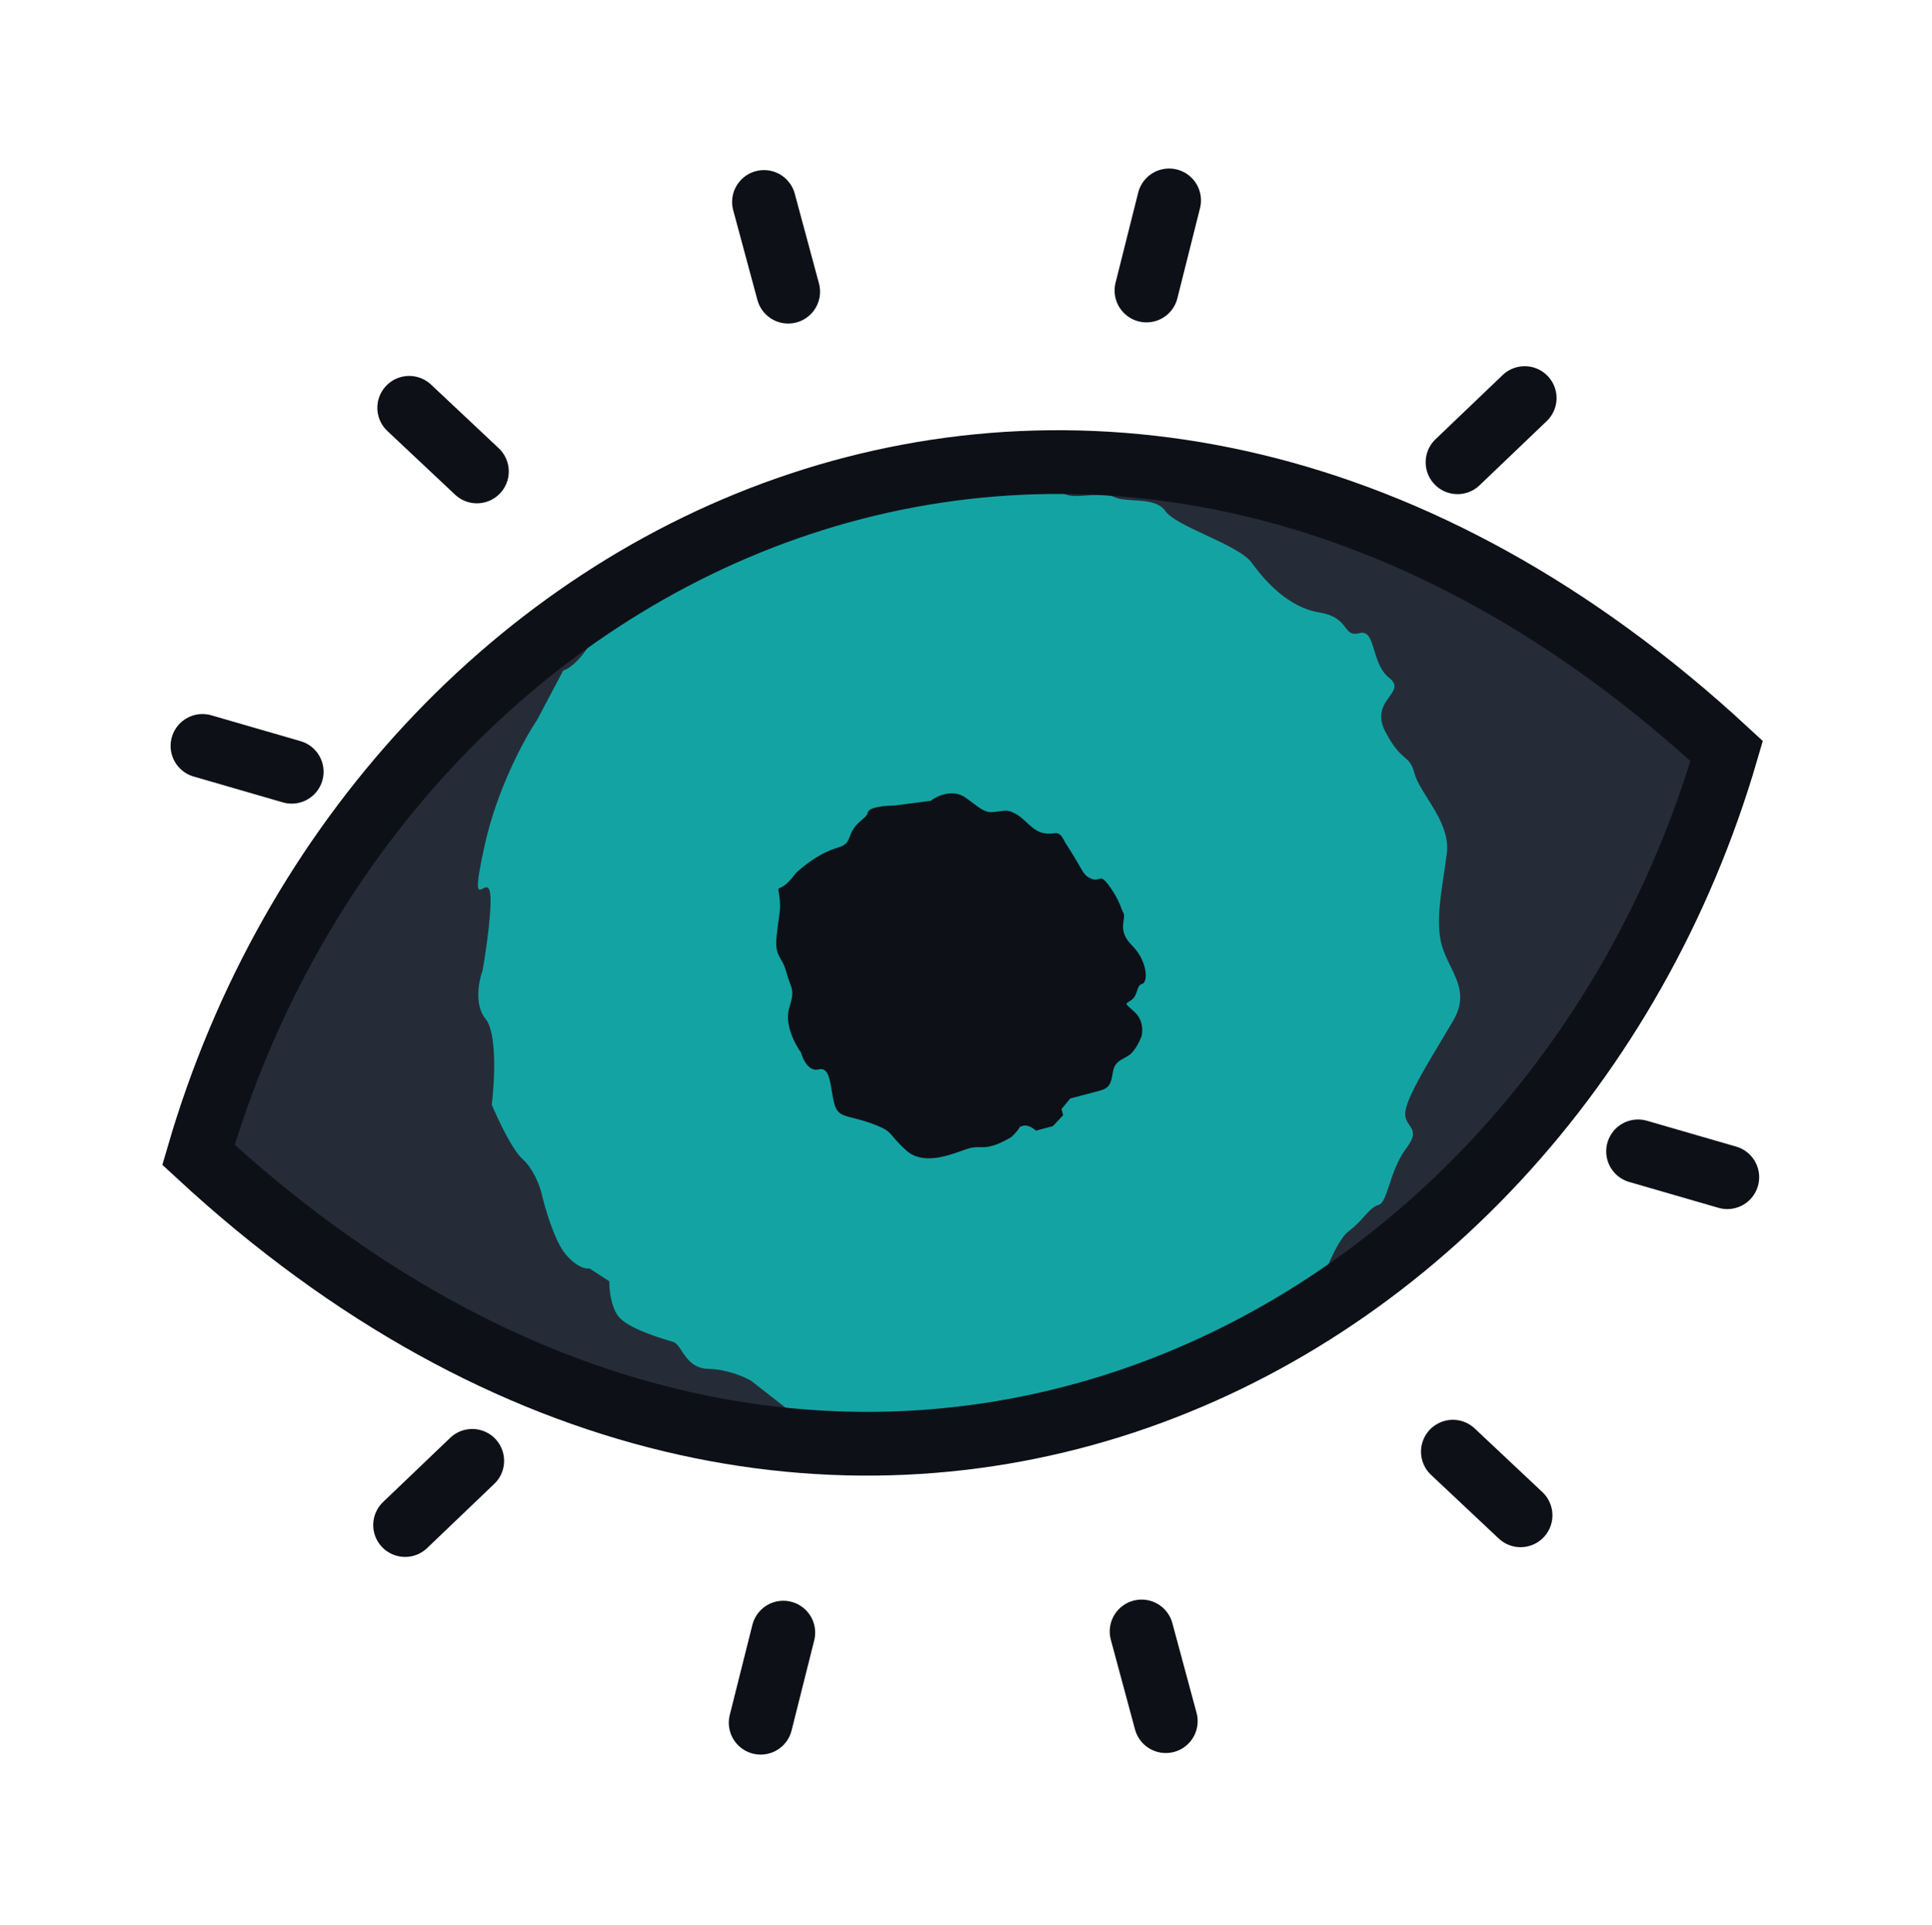
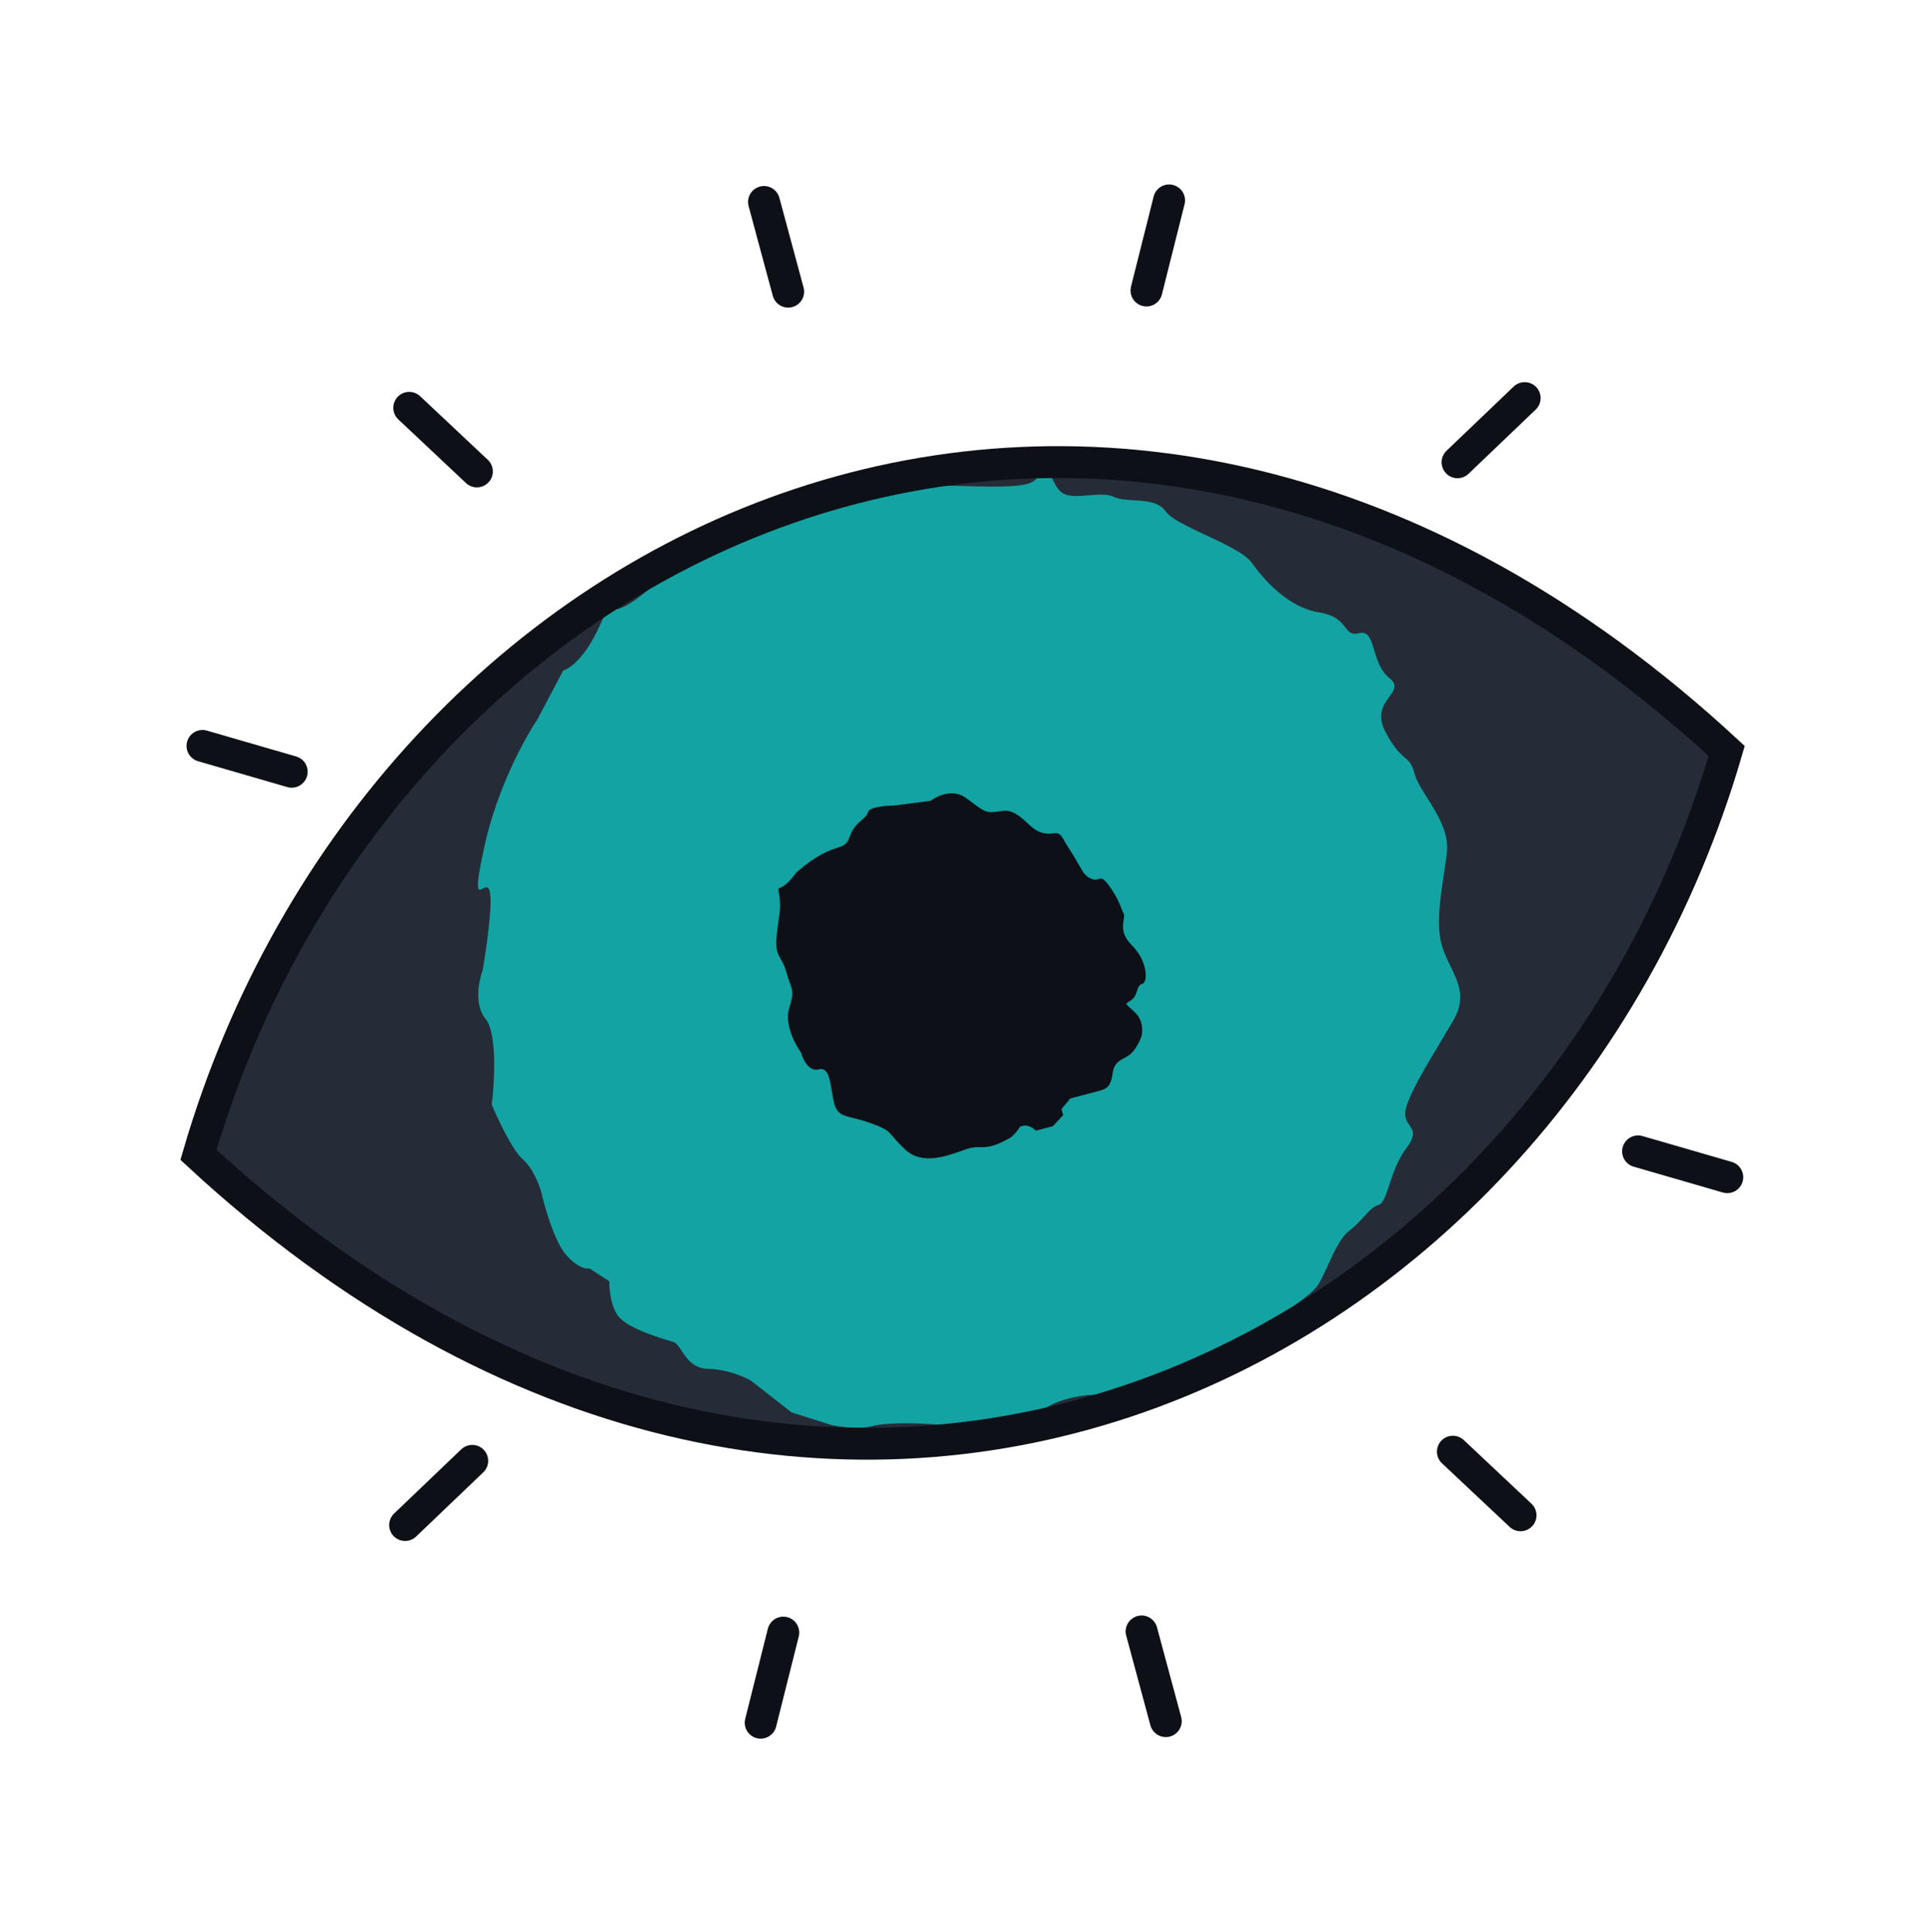
<svg xmlns="http://www.w3.org/2000/svg" width="606" height="604" viewBox="0 0 606 604" fill="none">
-   <path d="M91.536 242.179L63.533 234.065" stroke="#0D1117" stroke-width="20" stroke-linecap="round" />
-   <path d="M514.009 361.293L542.012 369.407" stroke="#0D1117" stroke-width="20" stroke-linecap="round" />
-   <path d="M149.647 147.939L128.406 127.968" stroke="#0D1117" stroke-width="20" stroke-linecap="round" />
-   <path d="M455.898 455.533L477.139 475.504" stroke="#0D1117" stroke-width="20" stroke-linecap="round" />
-   <path d="M247.321 91.524L239.731 63.375" stroke="#0D1117" stroke-width="20" stroke-linecap="round" />
-   <path d="M358.224 511.947L365.814 540.097" stroke="#0D1117" stroke-width="20" stroke-linecap="round" />
-   <path d="M359.752 91.16L366.854 62.883" stroke="#0D1117" stroke-width="20" stroke-linecap="round" />
-   <path d="M245.793 512.312L238.691 540.589" stroke="#0D1117" stroke-width="20" stroke-linecap="round" />
-   <path d="M457.359 145.062L478.432 124.913" stroke="#0D1117" stroke-width="20" stroke-linecap="round" />
-   <path d="M148.186 458.41L127.113 478.559" stroke="#0D1117" stroke-width="20" stroke-linecap="round" />
+   <path d="M91.536 242.179L63.533 234.065" stroke="#0D1117" stroke-width="10" stroke-linecap="round" />
+   <path d="M514.009 361.293L542.012 369.407" stroke="#0D1117" stroke-width="10" stroke-linecap="round" />
+   <path d="M149.647 147.939L128.406 127.968" stroke="#0D1117" stroke-width="10" stroke-linecap="round" />
+   <path d="M455.898 455.533L477.139 475.504" stroke="#0D1117" stroke-width="10" stroke-linecap="round" />
+   <path d="M247.321 91.524L239.731 63.375" stroke="#0D1117" stroke-width="10" stroke-linecap="round" />
+   <path d="M358.224 511.947L365.814 540.097" stroke="#0D1117" stroke-width="10" stroke-linecap="round" />
+   <path d="M359.752 91.16L366.854 62.883" stroke="#0D1117" stroke-width="10" stroke-linecap="round" />
+   <path d="M245.793 512.312L238.691 540.589" stroke="#0D1117" stroke-width="10" stroke-linecap="round" />
+   <path d="M457.359 145.062L478.432 124.913" stroke="#0D1117" stroke-width="10" stroke-linecap="round" />
+   <path d="M148.186 458.41L127.113 478.559" stroke="#0D1117" stroke-width="10" stroke-linecap="round" />
  <path d="M62.279 362.389C119.792 165.148 348.774 57.054 541.816 235.659C484.303 432.9 255.321 540.994 62.279 362.389Z" fill="#252C37" />
  <rect x="206.828" y="247.912" width="158" height="158" transform="rotate(-14.8035 206.828 247.912)" fill="#0D1117" />
  <path fill-rule="evenodd" clip-rule="evenodd" d="M235.638 433.247C233.601 432.061 228.07 429.661 222.247 429.545C217.585 429.452 215.52 426.339 213.901 423.899C212.993 422.53 212.226 421.374 211.219 421.082C208.419 420.27 197.218 417.025 194.134 413.185C191.668 410.113 191.148 404.493 191.196 402.067L184.957 398.027C183.99 398.282 181.169 397.786 177.623 393.759C174.076 389.732 170.956 378.971 169.84 374.095C169.244 371.839 167.241 366.61 164.001 363.743C160.761 360.876 156.192 351.154 154.313 346.651C155.187 339.524 156.025 324.167 152.376 319.753C148.727 315.339 150.234 307.735 151.444 304.485C152.607 297.799 154.679 283.46 153.657 279.593C153.216 277.925 152.299 278.415 151.489 278.847C149.95 279.669 148.795 280.285 152.014 265.547C155.945 247.545 164.618 231.703 168.464 226.032L176.744 210.397C178.677 209.886 183.652 206.4 188.08 196.541C190.53 191.087 190.677 191.104 191.815 191.238C193.248 191.407 196.253 191.761 207.405 181.608C218.704 171.321 224.243 169.812 230.669 168.061C235.624 166.711 241.106 165.218 250.163 159.447C262.582 151.534 284.795 152.091 301.879 152.519C313.413 152.808 322.608 153.038 324.873 150.564C328.393 146.717 329.371 148.618 330.632 151.068C331.383 152.527 332.235 154.182 333.784 154.932C335.86 155.935 338.767 155.684 341.674 155.432C344.582 155.181 347.489 154.93 349.564 155.933C351.147 156.698 353.393 156.837 355.75 156.983C359.573 157.219 363.689 157.473 365.755 160.446C367.365 162.764 372.758 165.286 378.369 167.908C384.391 170.724 390.662 173.656 392.773 176.578C396.851 182.224 404.24 190.614 413.963 192.182C419.169 193.021 420.882 195.228 422.166 196.882C423.28 198.318 424.071 199.337 426.542 198.684C429.366 197.937 430.184 200.639 431.211 204.033C432.118 207.03 433.189 210.567 435.948 212.747C438.671 214.9 437.49 216.534 435.954 218.658C434.171 221.124 431.91 224.252 434.718 229.622C437.411 234.77 439.316 236.422 440.758 237.673C442.116 238.85 443.063 239.671 443.868 242.718C444.469 244.992 446.106 247.6 447.899 250.458C451.064 255.501 454.715 261.32 454.023 267.445C453.758 269.788 453.393 272.22 453.025 274.678C451.884 282.279 450.707 290.121 452.348 296.331C452.989 298.758 454.072 300.978 455.133 303.153C457.665 308.344 460.073 313.282 456.063 320.174C454.809 322.33 453.455 324.587 452.091 326.862C447.269 334.904 442.319 343.161 441.154 347.903C440.516 350.498 441.427 351.836 442.267 353.069C443.396 354.728 444.395 356.196 441.319 360.272C438.552 363.939 437.087 368.363 435.918 371.893C434.822 375.202 433.987 377.724 432.583 378.095C430.971 378.521 429.635 379.993 428.024 381.767C426.737 383.185 425.274 384.797 423.354 386.223C420.744 388.162 418.527 393.011 416.576 397.279C415.295 400.082 414.128 402.634 413.04 403.947C411.75 405.502 409.95 406.85 408.081 408.249C405.972 409.829 403.776 411.473 402.132 413.553C399.031 417.475 393.386 421.553 389.774 423.542C386.885 425.133 382.769 425.738 381.073 425.841L377.717 428.797L373.038 432.619L368.204 433.897C367.128 435.043 364.461 436.955 362.403 435.43C361.289 434.604 361.111 434.016 360.717 433.761C360.201 433.426 359.317 433.66 355.48 434.674L344.362 437.612C341.087 437.615 333.216 438.489 327.926 441.955C321.314 446.289 317.446 447.311 312.612 448.588C309.413 449.434 308.431 449.24 305.492 448.661C303.99 448.366 301.976 447.969 298.894 447.559C289.782 446.347 278.381 446.257 273.547 447.535C269.679 448.557 263.605 447.749 261.051 447.217L248.401 443.222L235.638 433.247ZM251.359 330.313C249.465 327.71 246.072 321.263 247.655 316.294C249.099 311.76 248.716 310.74 247.857 308.451C247.54 307.604 247.157 306.584 246.778 305.148C246.256 303.176 245.596 302.023 245.01 301C244.016 299.265 243.236 297.902 243.712 293.547C243.933 291.519 244.151 289.98 244.331 288.705C244.766 285.628 244.984 284.089 244.513 280.923C244.289 279.422 244.176 278.996 244.339 278.802C244.662 278.417 246.073 278.948 249.875 273.817C256.259 268.195 260.122 266.905 262.599 266.078C264.681 265.383 265.784 265.014 266.584 262.678C267.611 259.675 269.244 258.293 270.511 257.221C271.403 256.466 272.113 255.865 272.302 254.961C272.666 253.21 277.932 252.783 280.52 252.789L292.021 251.301C294.021 249.738 299.051 247.374 303.167 250.424C303.688 250.81 304.164 251.166 304.602 251.493C308.485 254.395 309.357 255.047 312.079 254.792C312.732 254.731 313.283 254.649 313.776 254.575C315.572 254.307 316.605 254.153 319.002 255.548C320.148 256.215 321.144 257.14 322.139 258.064C323.799 259.606 325.459 261.147 327.814 261.494C328.973 261.665 329.819 261.576 330.5 261.505C332.031 261.344 332.727 261.27 334.281 264.44C336.507 267.836 337.803 270.086 338.697 271.638C340.239 274.314 340.583 274.911 342.436 275.731C343.555 276.225 344.186 276.018 344.725 275.842C345.598 275.556 346.229 275.35 348.292 278.32C350.589 281.627 351.259 283.405 351.777 284.782C352.012 285.406 352.215 285.947 352.526 286.511C352.845 287.091 352.728 287.841 352.586 288.753C352.286 290.679 351.872 293.333 355.208 296.662C360.125 301.568 360.336 308.236 358.402 308.747C357.418 309.007 357.133 309.887 356.806 310.9C356.49 311.876 356.134 312.976 355.074 313.764C354.11 314.48 353.526 314.684 353.478 314.977C353.418 315.341 354.189 315.841 356.096 317.631C358.847 320.214 358.605 323.864 358.14 325.366C357.632 326.707 356.185 329.709 354.455 330.994C353.891 331.413 353.3 331.734 352.726 332.045C351.1 332.927 349.604 333.739 349.193 336.522C348.637 340.289 347.926 341.511 345.025 342.278L335.841 344.705L333.096 348.016L333.607 349.95L330.378 353.389L325.061 354.794C324.365 354.116 322.585 352.863 321.038 353.272C320.389 353.443 320.176 353.5 320.038 353.634C319.767 353.899 319.792 354.469 317.326 356.838C311.848 360.043 309.574 360.013 307.466 359.986C306.471 359.973 305.514 359.96 304.274 360.288C303.594 360.468 302.724 360.778 301.719 361.136C297.009 362.813 289.331 365.549 284.272 360.919C282.175 359.001 281.091 357.719 280.277 356.756C278.707 354.9 278.138 354.228 273.244 352.456C271.008 351.647 269.194 351.195 267.715 350.826C264.277 349.968 262.653 349.563 261.759 346.182C261.432 344.942 261.206 343.573 260.986 342.239C260.349 338.376 259.762 334.815 256.887 335.575C253.794 336.393 251.913 332.408 251.359 330.313Z" fill="#14A3A3" />
-   <path d="M62.279 362.389C119.792 165.148 348.774 57.054 541.816 235.659C484.303 432.9 255.321 540.994 62.279 362.389Z" stroke="#0D1117" stroke-width="20" stroke-linecap="round" />
+   <path d="M62.279 362.389C119.792 165.148 348.774 57.054 541.816 235.659C484.303 432.9 255.321 540.994 62.279 362.389Z" stroke="#0D1117" stroke-width="10" stroke-linecap="round" />
</svg>
